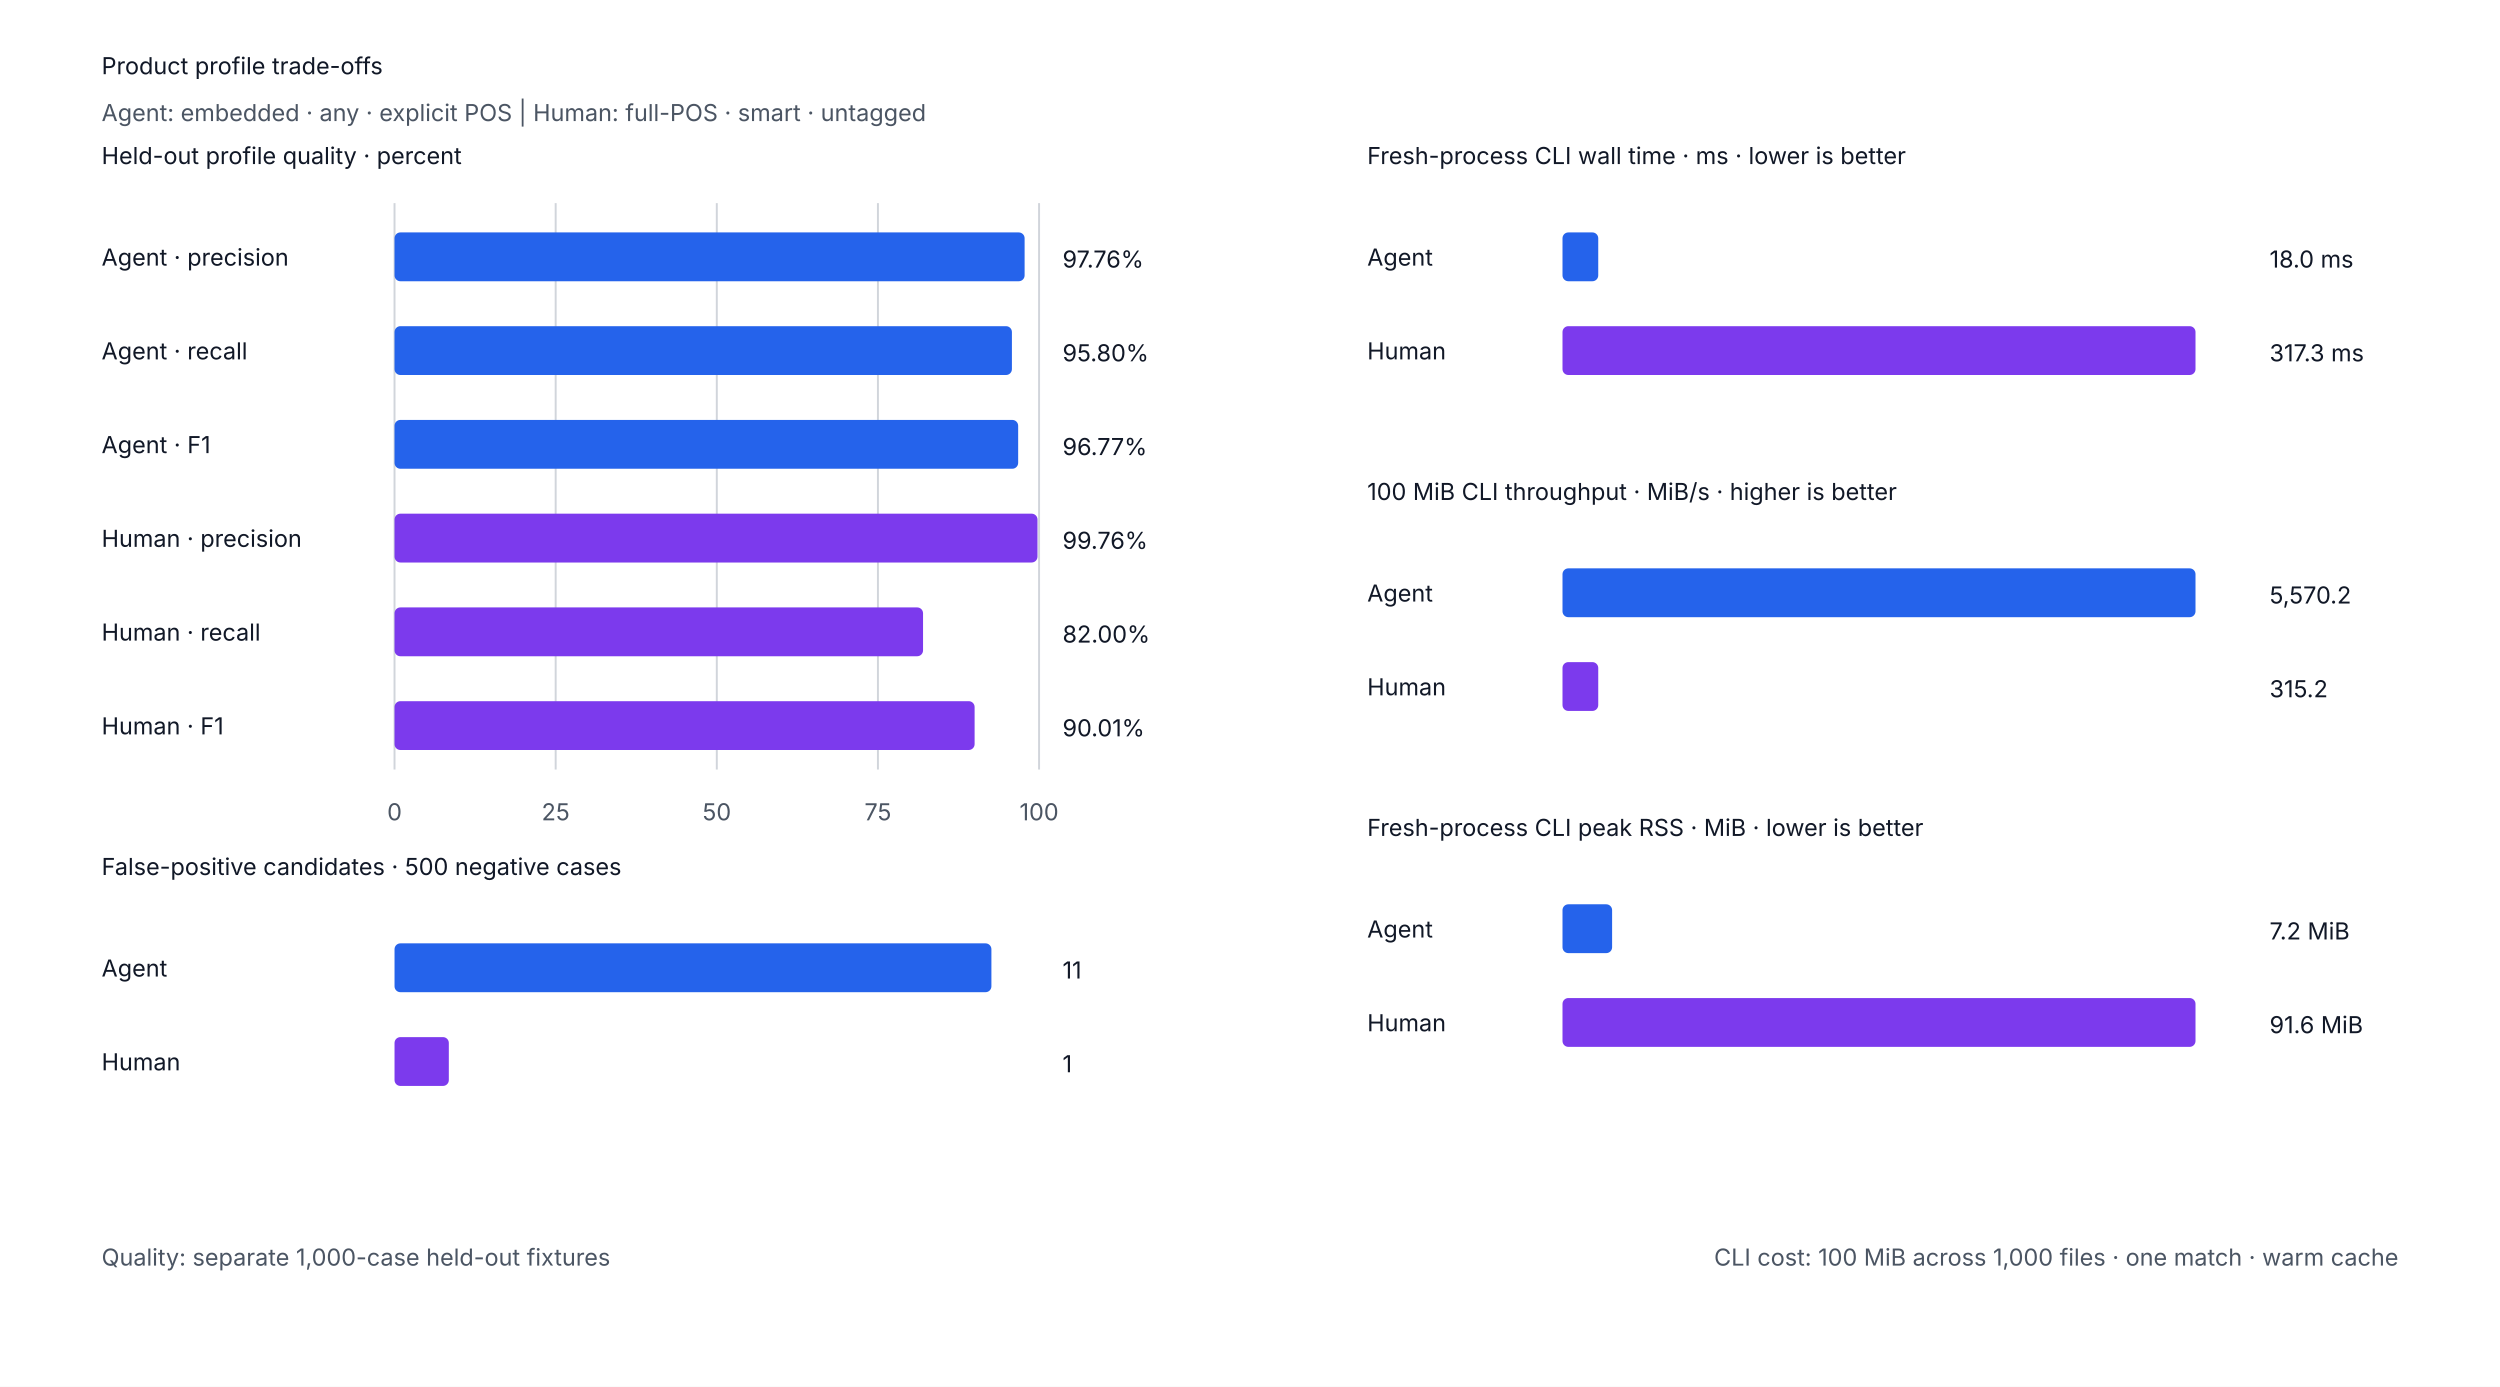
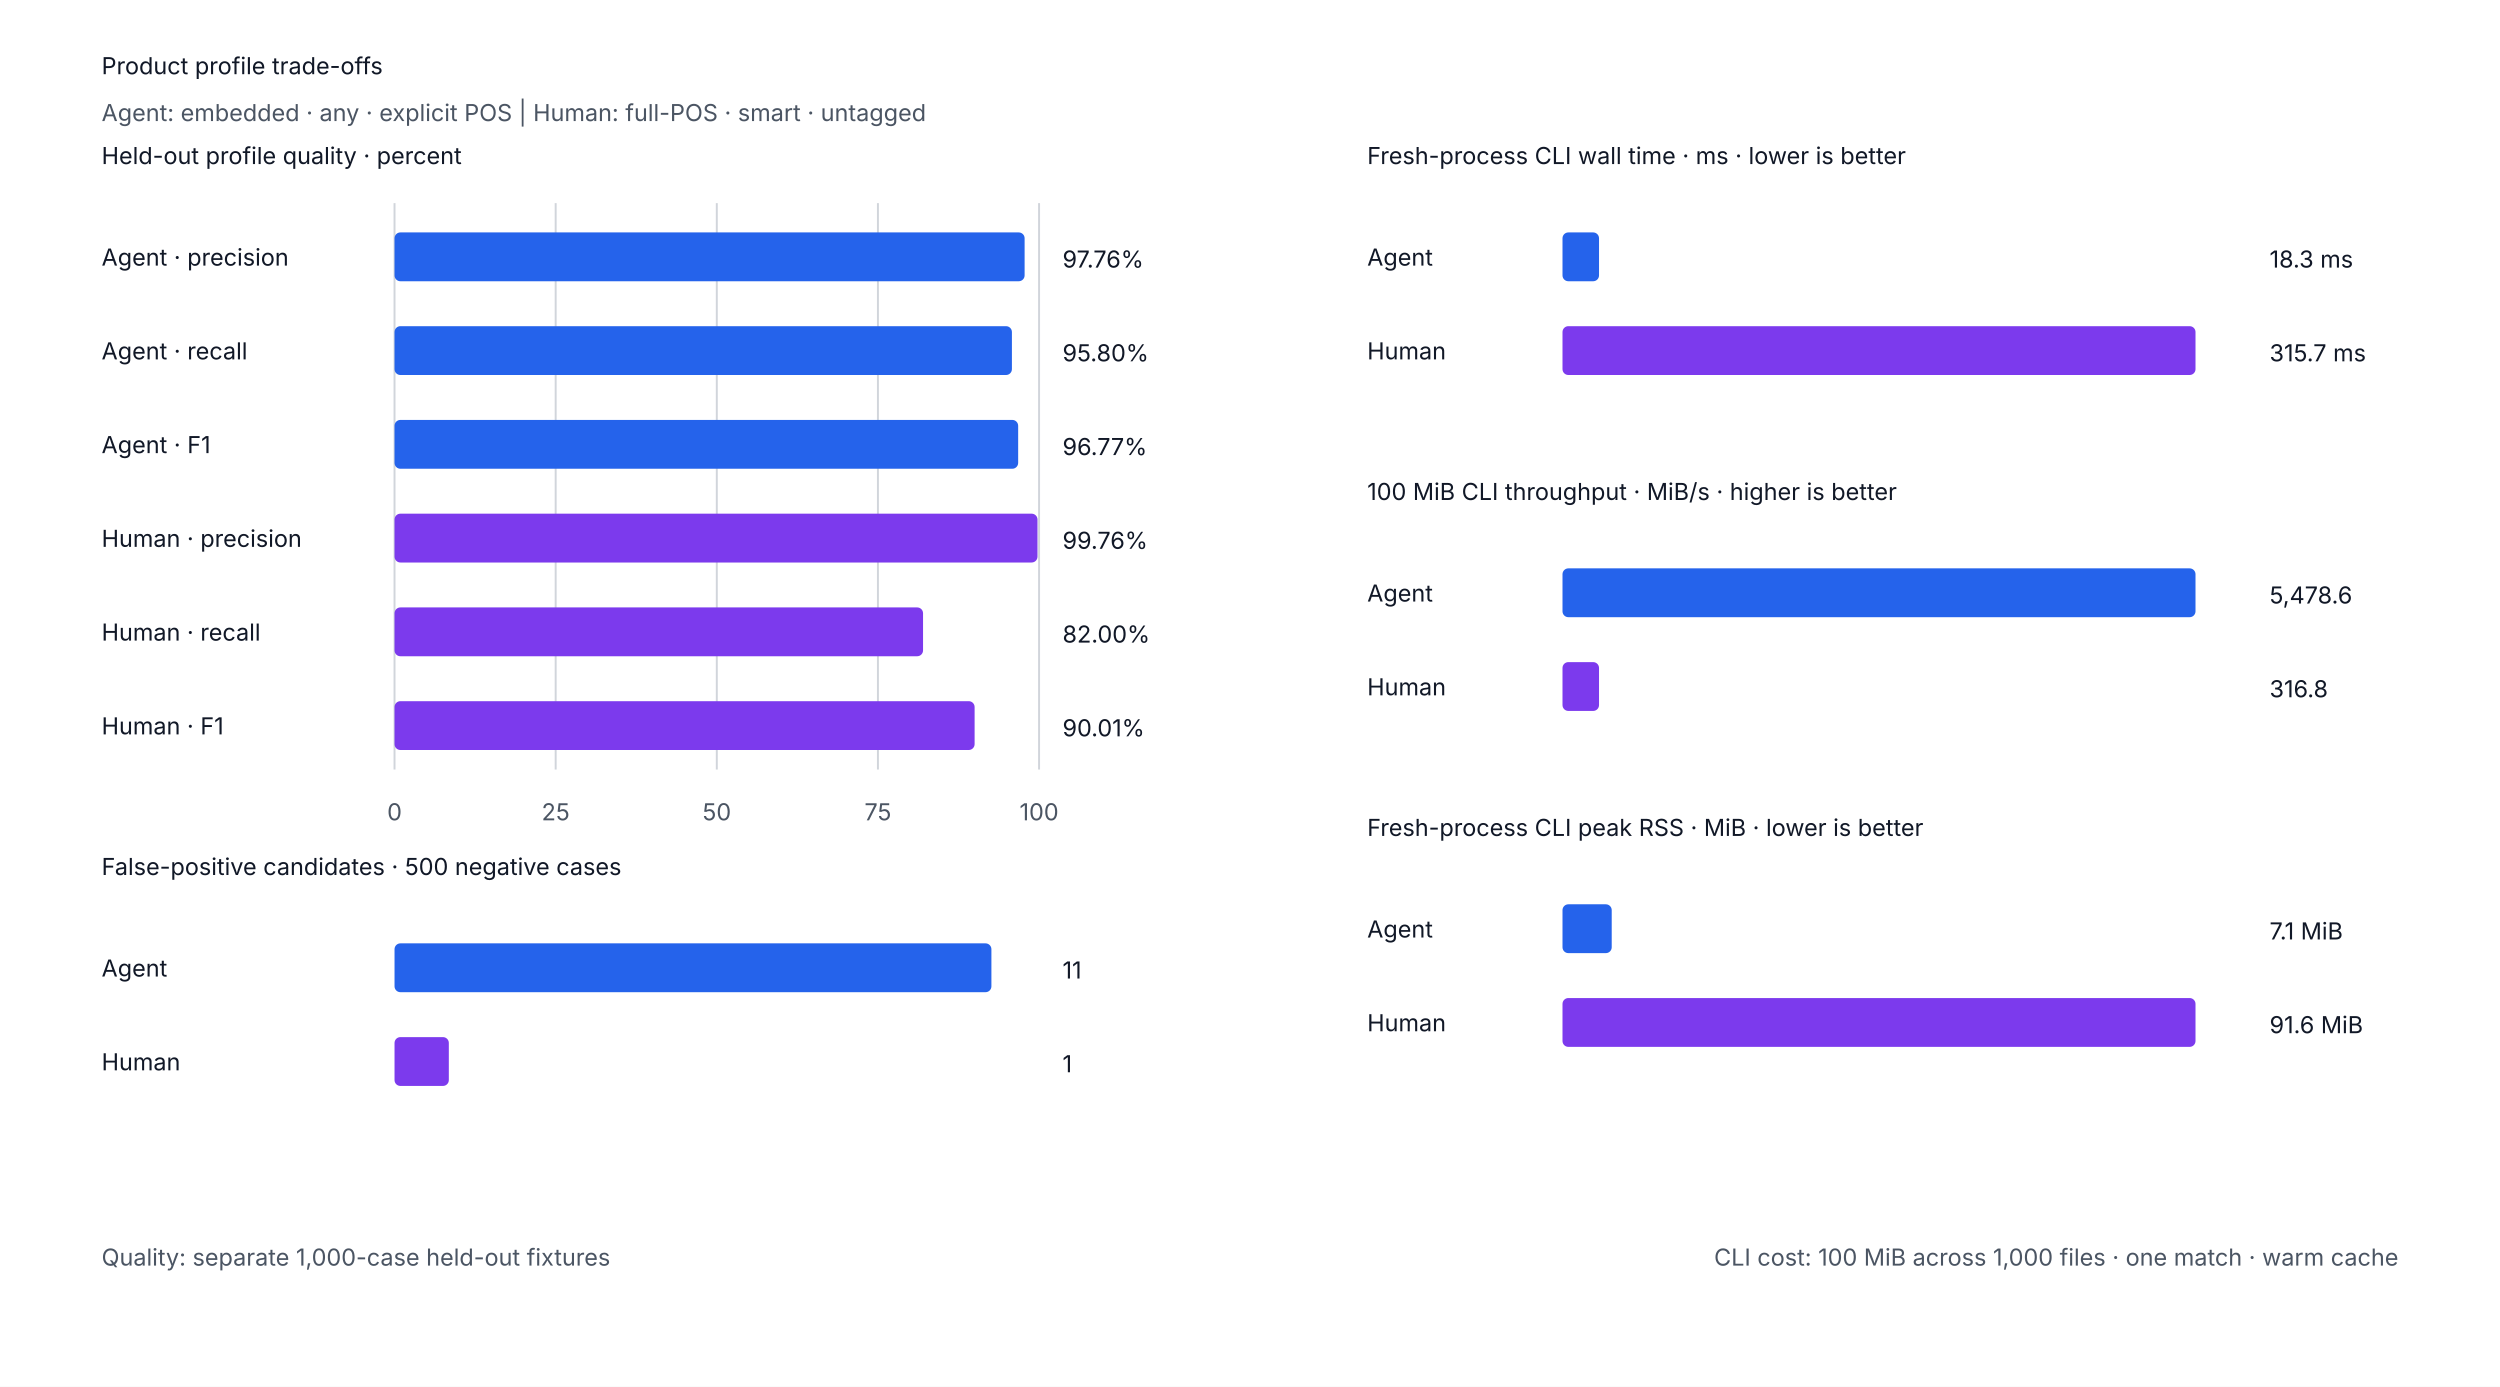
<svg xmlns="http://www.w3.org/2000/svg" width="1280" height="710" viewBox="0 0 1280 710" role="img" aria-labelledby="title desc">
  <style>
  .background { fill: #ffffff; }
  text { fill: #111827; font-family: -apple-system, BlinkMacSystemFont, "Segoe UI", sans-serif; }
  .muted { fill: #4b5563; }
  .grid { stroke: #d1d5db; stroke-width: 1; }
  .axis { stroke: #6b7280; stroke-width: 1; }
  @media (prefers-color-scheme: dark) {
    .background { fill: #0d1117; }
    text { fill: #f3f4f6; }
    .muted { fill: #9ca3af; }
    .grid { stroke: #374151; }
    .axis { stroke: #9ca3af; }
  }
</style>
  <rect class="background" width="1280" height="710" />
  <text x="52.0" y="38.0" text-anchor="start">Product profile trade-offs</text>
  <text x="52.0" y="62.0" text-anchor="start" class="muted">Agent: embedded · any · explicit POS  |  Human: full-POS · smart · untagged</text>
  <text x="52.0" y="84.0" text-anchor="start">Held-out profile quality · percent</text>
  <line class="grid" x1="202.0" y1="104" x2="202.0" y2="394" />
  <text x="202.0" y="420.0" text-anchor="middle" class="muted">0</text>
  <line class="grid" x1="284.5" y1="104" x2="284.5" y2="394" />
  <text x="284.5" y="420.0" text-anchor="middle" class="muted">25</text>
  <line class="grid" x1="367.0" y1="104" x2="367.0" y2="394" />
  <text x="367.0" y="420.0" text-anchor="middle" class="muted">50</text>
  <line class="grid" x1="449.5" y1="104" x2="449.5" y2="394" />
  <text x="449.5" y="420.0" text-anchor="middle" class="muted">75</text>
  <line class="grid" x1="532.0" y1="104" x2="532.0" y2="394" />
  <text x="532.0" y="420.0" text-anchor="middle" class="muted">100</text>
  <text x="52.0" y="136.0" text-anchor="start">Agent · precision</text>
  <rect x="202.0" y="119.0" width="322.6" height="25.0" rx="3" fill="#2563eb" />
  <text x="544.0" y="137.0" text-anchor="start">97.76%</text>
  <text x="52.0" y="184.0" text-anchor="start">Agent · recall</text>
  <rect x="202.0" y="167.0" width="316.1" height="25.0" rx="3" fill="#2563eb" />
  <text x="544.0" y="185.0" text-anchor="start">95.80%</text>
  <text x="52.0" y="232.0" text-anchor="start">Agent · F1</text>
  <rect x="202.0" y="215.0" width="319.3" height="25.0" rx="3" fill="#2563eb" />
  <text x="544.0" y="233.0" text-anchor="start">96.77%</text>
  <text x="52.0" y="280.0" text-anchor="start">Human · precision</text>
  <rect x="202.0" y="263.0" width="329.2" height="25.0" rx="3" fill="#7c3aed" />
  <text x="544.0" y="281.0" text-anchor="start">99.76%</text>
  <text x="52.0" y="328.0" text-anchor="start">Human · recall</text>
  <rect x="202.0" y="311.0" width="270.6" height="25.0" rx="3" fill="#7c3aed" />
  <text x="544.0" y="329.0" text-anchor="start">82.00%</text>
  <text x="52.0" y="376.0" text-anchor="start">Human · F1</text>
  <rect x="202.0" y="359.0" width="297.0" height="25.0" rx="3" fill="#7c3aed" />
  <text x="544.0" y="377.0" text-anchor="start">90.01%</text>
  <text x="52.0" y="448.0" text-anchor="start">False-positive candidates · 500 negative cases</text>
  <text x="52.0" y="500.0" text-anchor="start">Agent</text>
  <rect x="202.0" y="483.0" width="305.6" height="25.0" rx="3" fill="#2563eb" />
  <text x="544.0" y="501.0" text-anchor="start">11</text>
  <text x="52.0" y="548.0" text-anchor="start">Human</text>
  <rect x="202.0" y="531.0" width="27.8" height="25.0" rx="3" fill="#7c3aed" />
  <text x="544.0" y="549.0" text-anchor="start">1</text>
  <text x="700.0" y="84.0" text-anchor="start">Fresh-process CLI wall time · ms · lower is better</text>
  <text x="700.0" y="136.0" text-anchor="start">Agent</text>
-   <rect x="800.0" y="119.0" width="18.3" height="25.0" rx="3" fill="#2563eb" />
-   <text x="1162.0" y="137.0" text-anchor="start">18.0 ms</text>
+   <rect x="800.0" y="119.0" width="18.7" height="25.0" rx="3" fill="#2563eb" />
+   <text x="1162.0" y="137.0" text-anchor="start">18.3 ms</text>
  <text x="700.0" y="184.0" text-anchor="start">Human</text>
  <rect x="800.0" y="167.0" width="324.1" height="25.0" rx="3" fill="#7c3aed" />
-   <text x="1162.0" y="185.0" text-anchor="start">317.3 ms</text>
+   <text x="1162.0" y="185.0" text-anchor="start">315.7 ms</text>
  <text x="700.0" y="256.0" text-anchor="start">100 MiB CLI throughput · MiB/s · higher is better</text>
  <text x="700.0" y="308.0" text-anchor="start">Agent</text>
  <rect x="800.0" y="291.0" width="324.1" height="25.0" rx="3" fill="#2563eb" />
-   <text x="1162.0" y="309.0" text-anchor="start">5,570.2</text>
+   <text x="1162.0" y="309.0" text-anchor="start">5,478.6</text>
  <text x="700.0" y="356.0" text-anchor="start">Human</text>
-   <rect x="800.0" y="339.0" width="18.3" height="25.0" rx="3" fill="#7c3aed" />
-   <text x="1162.0" y="357.0" text-anchor="start">315.2</text>
+   <rect x="800.0" y="339.0" width="18.7" height="25.0" rx="3" fill="#7c3aed" />
+   <text x="1162.0" y="357.0" text-anchor="start">316.8</text>
  <text x="700.0" y="428.0" text-anchor="start">Fresh-process CLI peak RSS · MiB · lower is better</text>
  <text x="700.0" y="480.0" text-anchor="start">Agent</text>
-   <rect x="800.0" y="463.0" width="25.4" height="25.0" rx="3" fill="#2563eb" />
-   <text x="1162.0" y="481.0" text-anchor="start">7.2 MiB</text>
+   <rect x="800.0" y="463.0" width="25.2" height="25.0" rx="3" fill="#2563eb" />
+   <text x="1162.0" y="481.0" text-anchor="start">7.1 MiB</text>
  <text x="700.0" y="528.0" text-anchor="start">Human</text>
  <rect x="800.0" y="511.0" width="324.1" height="25.0" rx="3" fill="#7c3aed" />
  <text x="1162.0" y="529.0" text-anchor="start">91.6 MiB</text>
  <text x="52.0" y="648.0" text-anchor="start" class="muted">Quality: separate 1,000-case held-out fixtures</text>
  <text x="1228.0" y="648.0" text-anchor="end" class="muted">CLI cost: 100 MiB across 1,000 files · one match · warm cache</text>
</svg>
